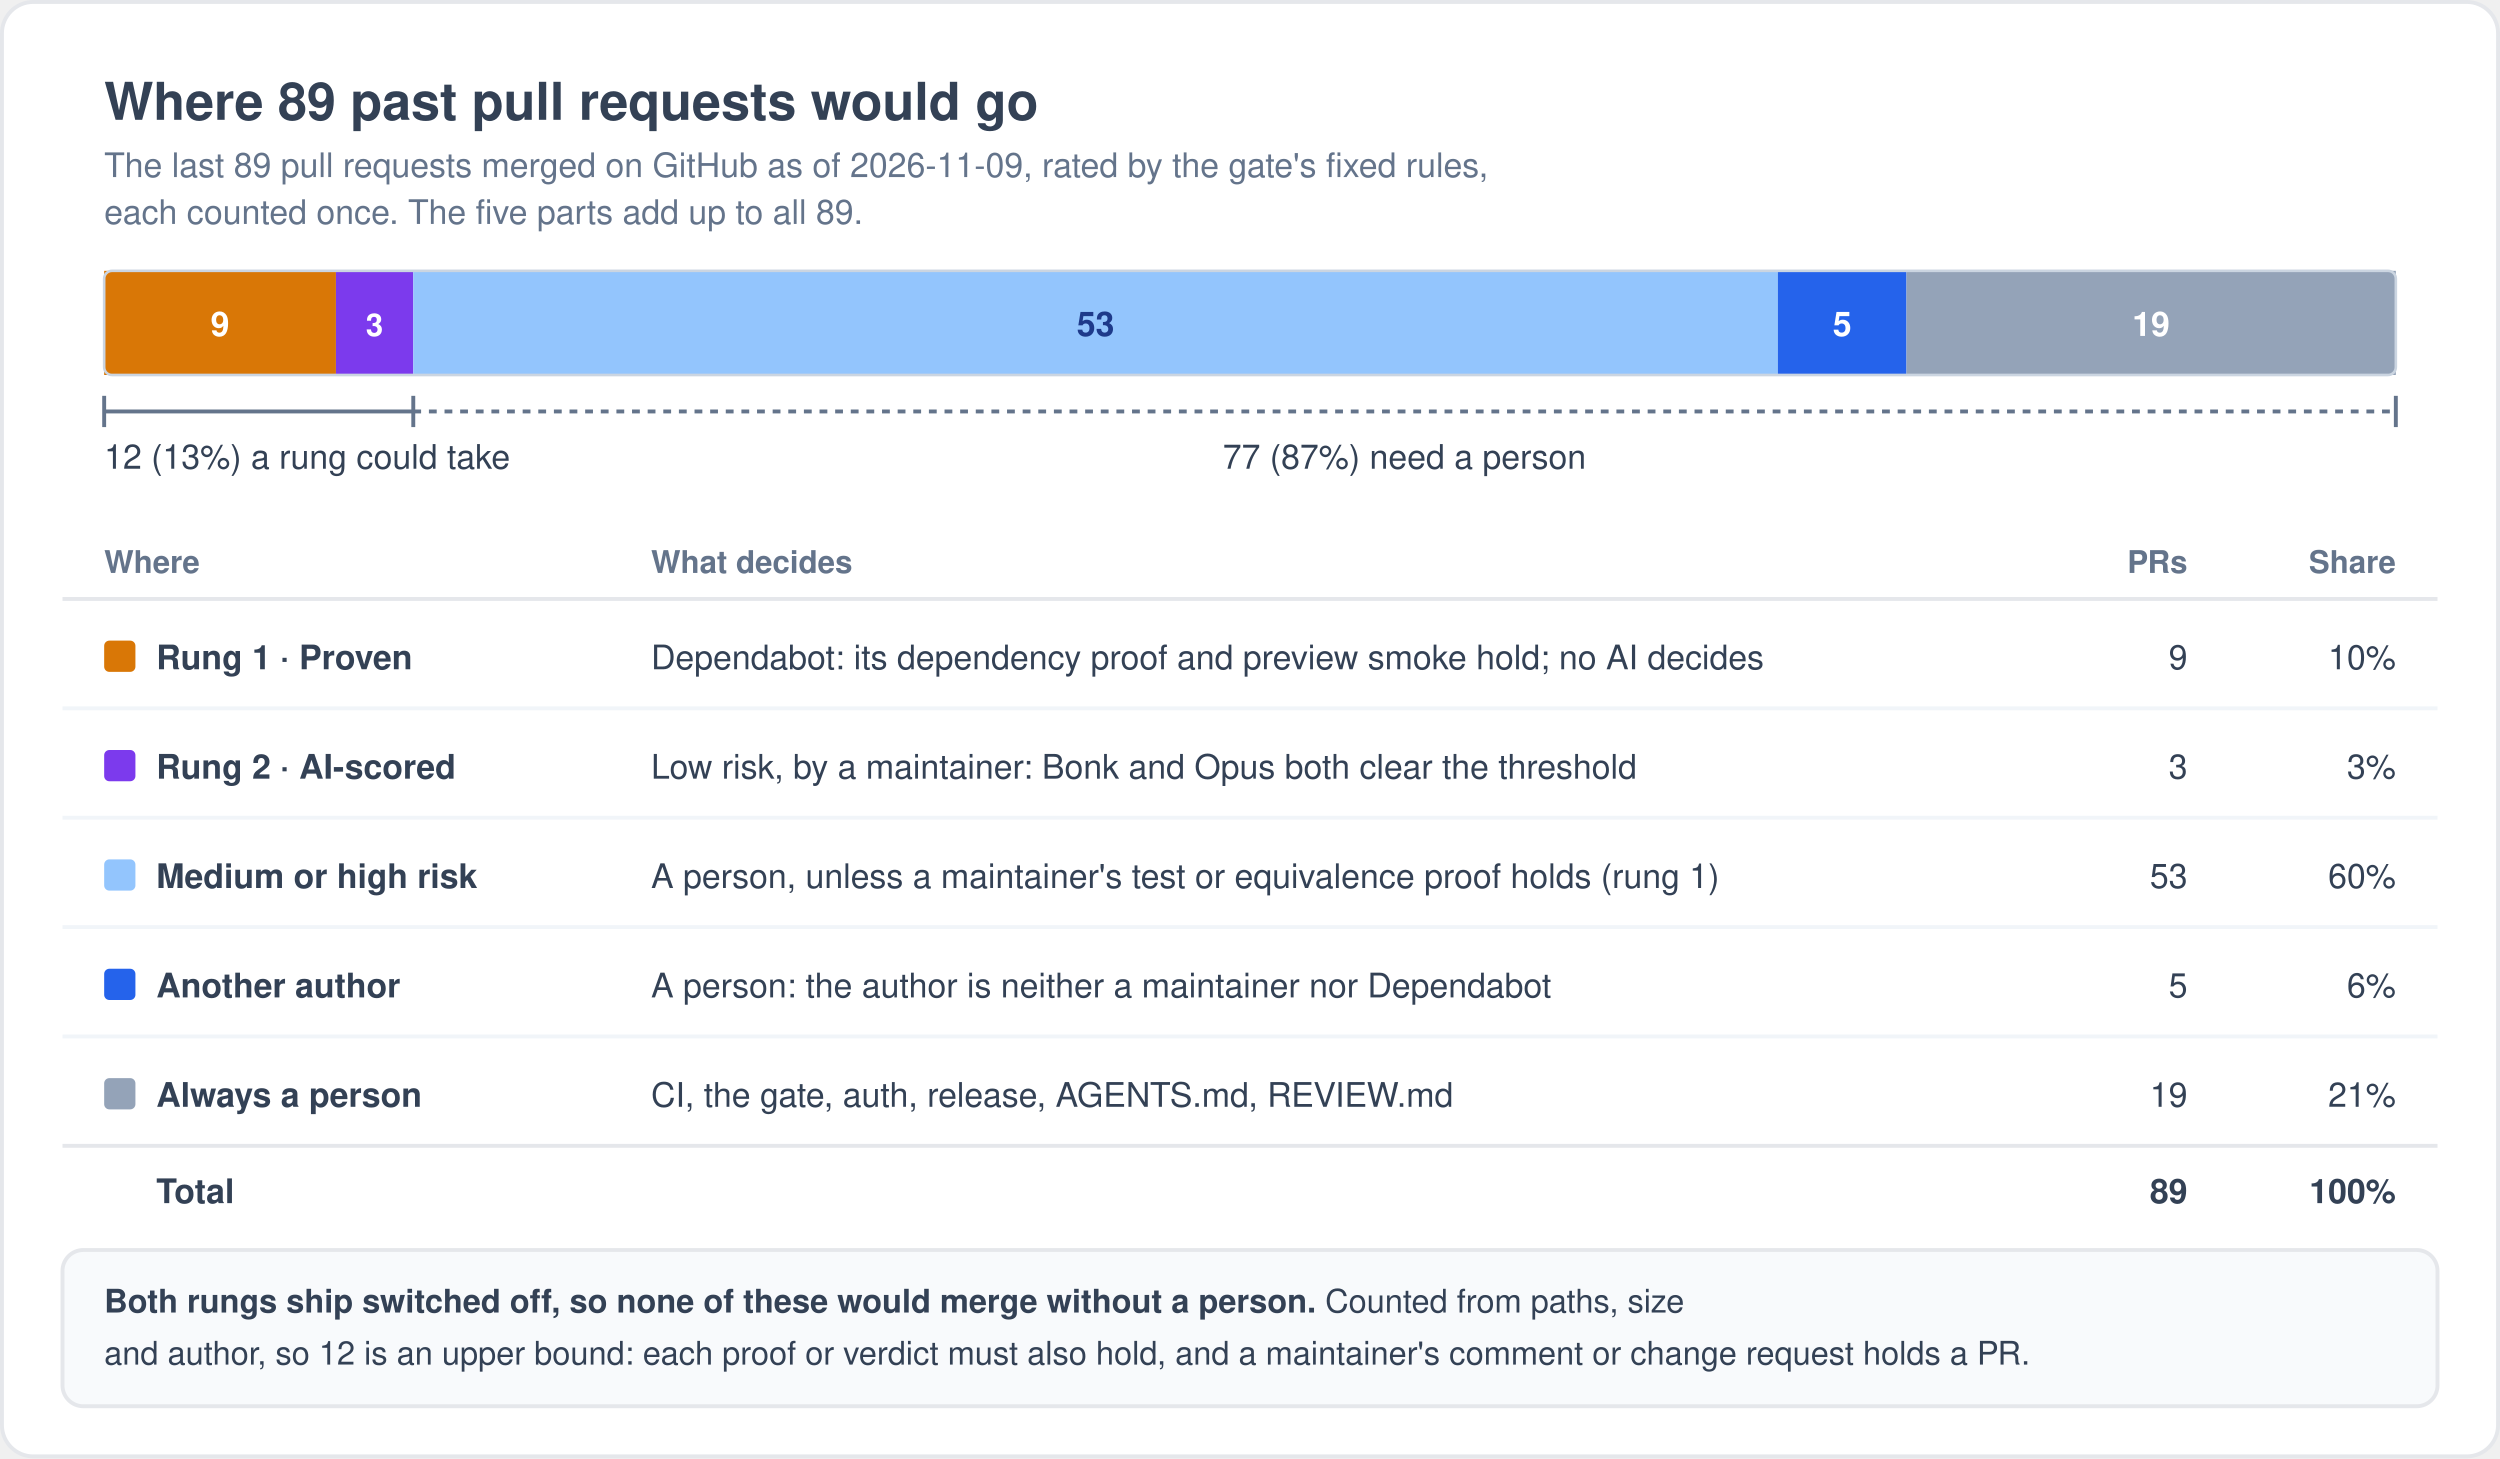
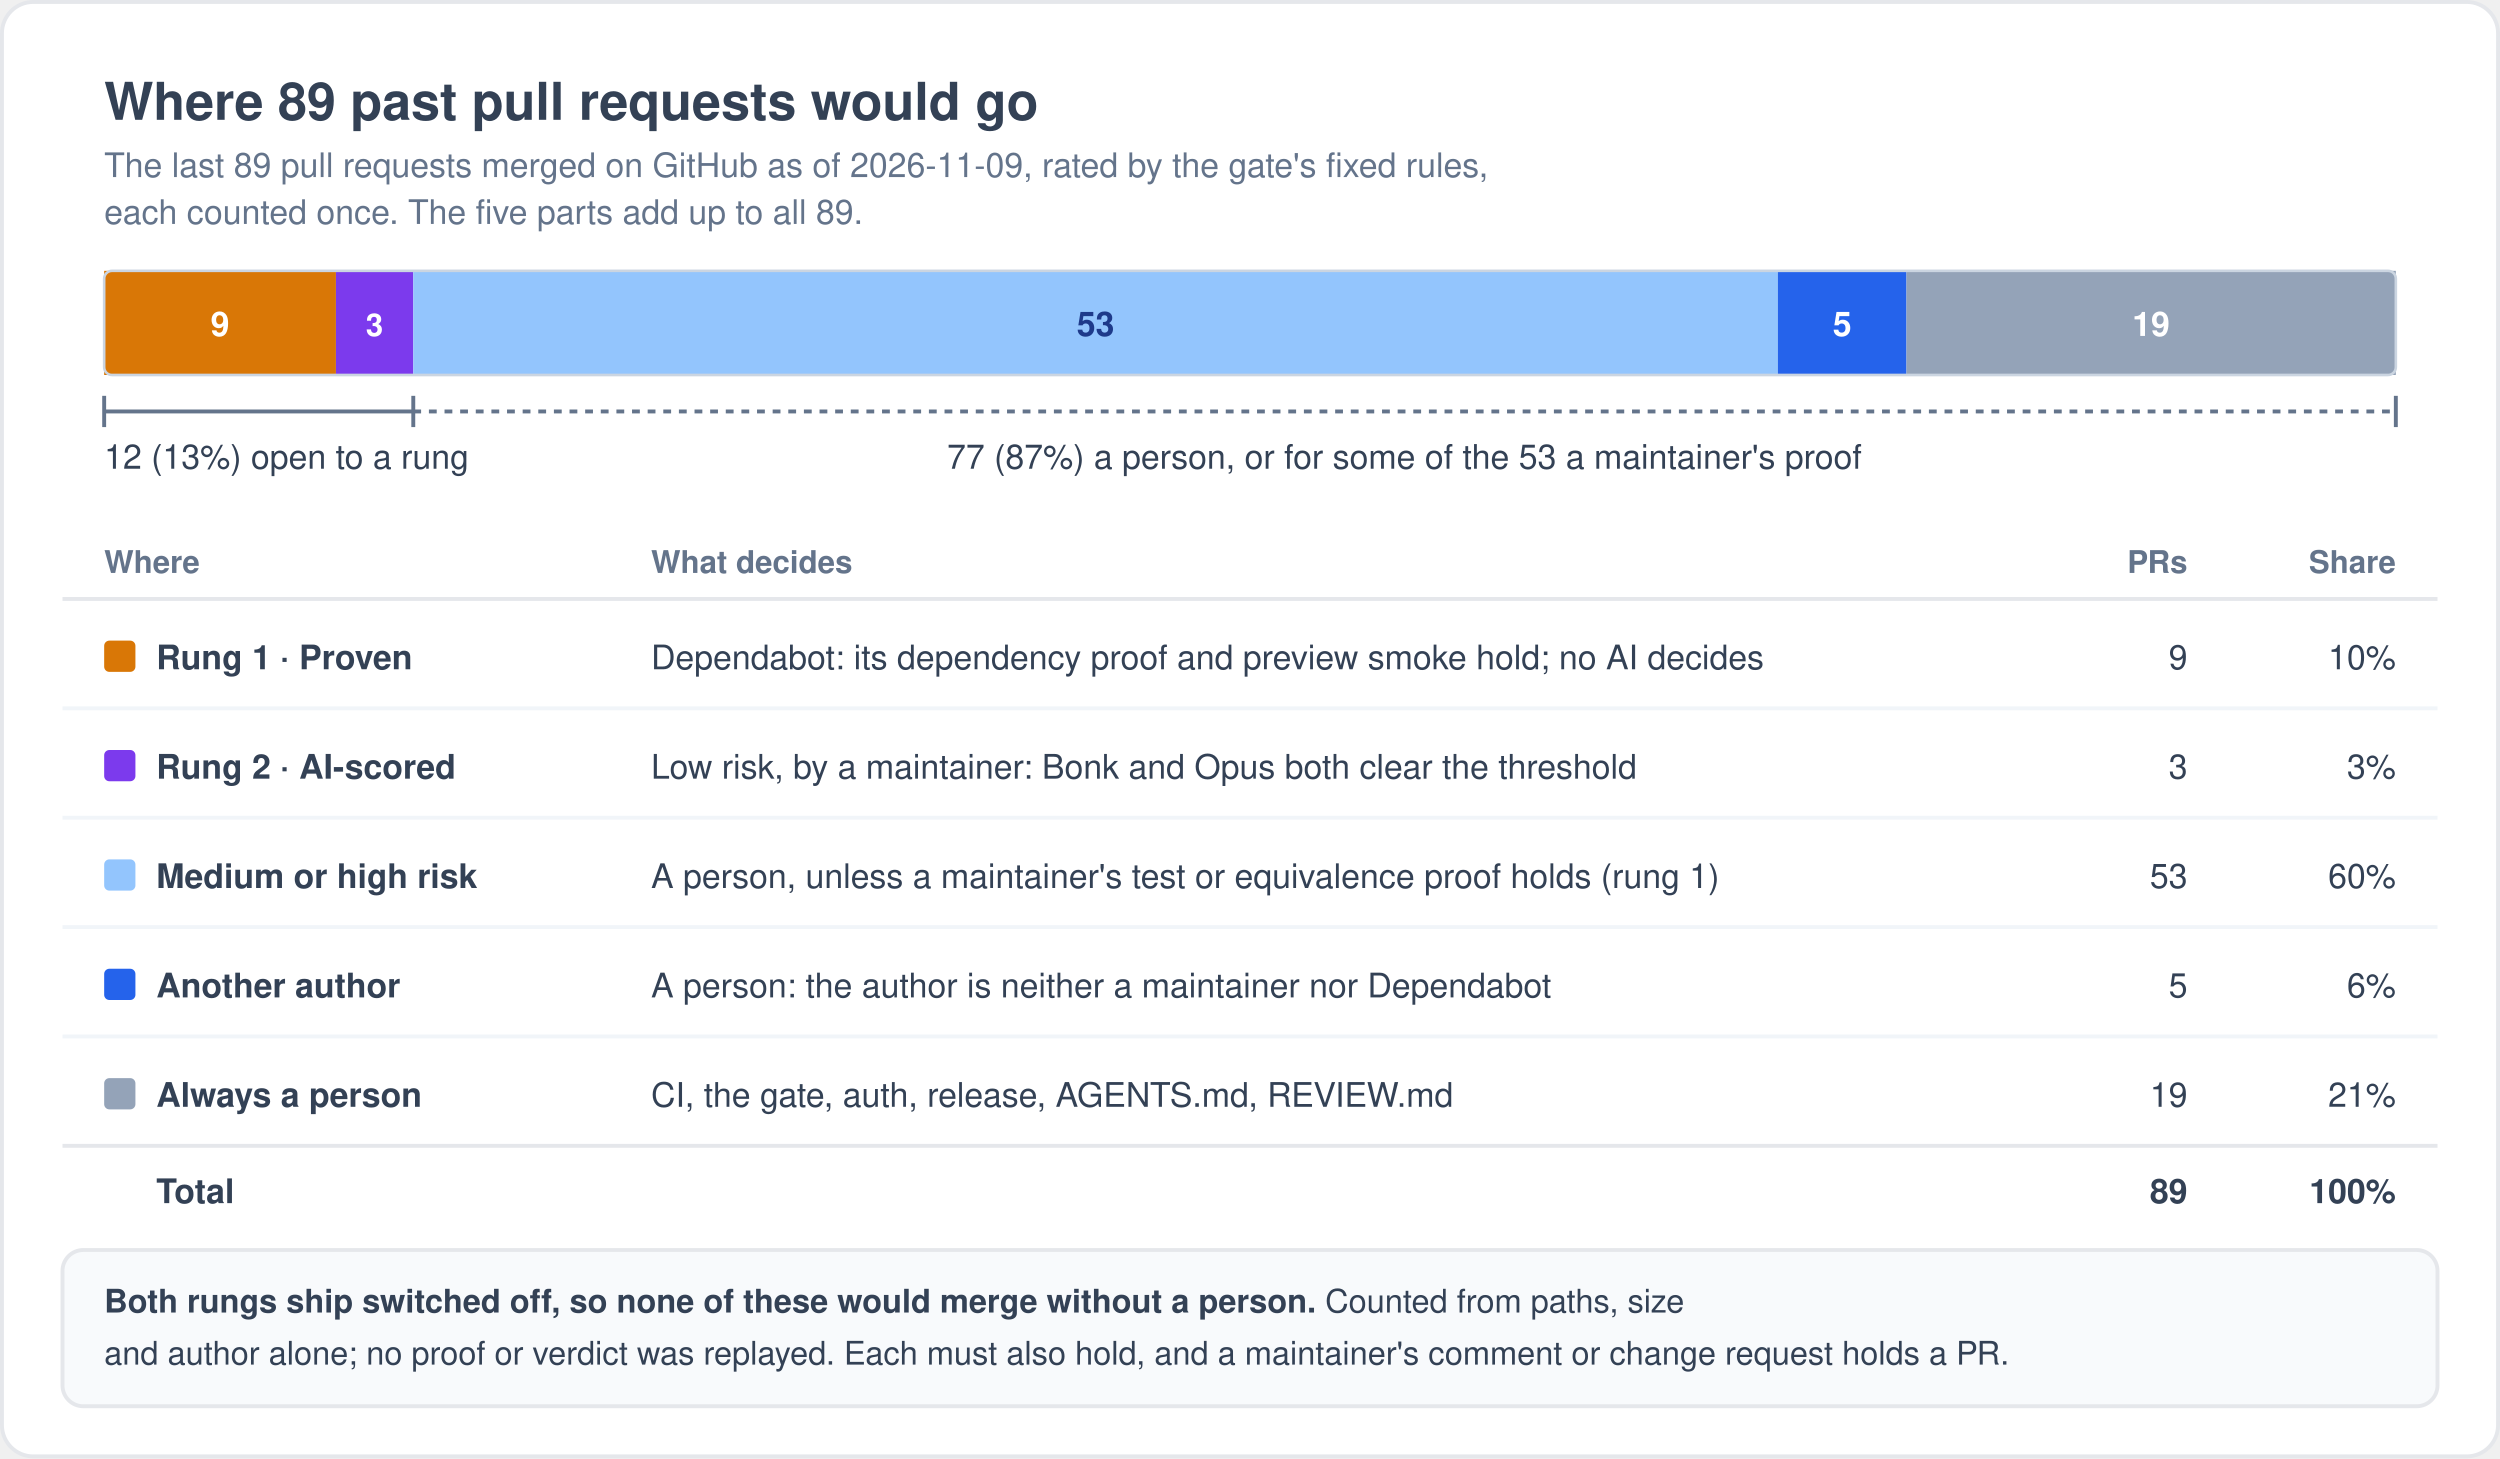
<svg xmlns="http://www.w3.org/2000/svg" width="960" height="560" viewBox="0 0 960 560" font-family="-apple-system, BlinkMacSystemFont, 'Segoe UI', Helvetica, Arial, sans-serif">
  <rect x="0.75" y="0.75" width="958.5" height="558.5" rx="12" fill="#FFFFFF" stroke="#E5E7EB" stroke-width="1.5" />
  <text x="40" y="46" font-size="20" font-weight="600" fill="#334155">Where 89 past pull requests would go</text>
  <text x="40" y="68" font-size="13" fill="#64748B">The last 89 pull requests merged on GitHub as of 2026-11-09, rated by the gate's fixed rules,</text>
  <text x="40" y="86" font-size="13" fill="#64748B">each counted once. The five parts add up to all 89.</text>
  <g font-size="13" font-weight="600" fill="#FFFFFF" text-anchor="middle">
    <rect x="40" y="104" width="89" height="40" fill="#D97706" />
    <text x="84.5" y="129">9</text>
    <rect x="129" y="104" width="29.7" height="40" fill="#7C3AED" />
    <text x="143.8" y="129" font-size="12">3</text>
    <rect x="158.7" y="104" width="524" height="40" fill="#93C5FD" />
    <text x="420.7" y="129" fill="#1E3A8A">53</text>
    <rect x="682.7" y="104" width="49.4" height="40" fill="#2563EB" />
    <text x="707.4" y="129">5</text>
    <rect x="732.1" y="104" width="187.9" height="40" fill="#94A3B8" />
    <text x="826" y="129">19</text>
  </g>
  <rect x="40" y="104" width="880" height="40" rx="3" fill="none" stroke="#CBD5E1" stroke-width="1" />
  <g stroke="#64748B" stroke-width="1.5">
    <line x1="40" y1="152" x2="40" y2="164" />
    <line x1="158.7" y1="152" x2="158.7" y2="164" />
    <line x1="40" y1="158" x2="158.7" y2="158" />
    <line x1="920" y1="152" x2="920" y2="164" />
    <line x1="158.7" y1="158" x2="920" y2="158" stroke-dasharray="3 3" />
  </g>
-   <text x="40" y="180" font-size="13" fill="#334155">12 (13%) a rung could take</text>
-   <text x="539.3" y="180" font-size="13" fill="#334155" text-anchor="middle">77 (87%) need a person</text>
+   <text x="40" y="180" font-size="13" fill="#334155">12 (13%) open to a rung</text>
+   <text x="539.3" y="180" font-size="13" fill="#334155" text-anchor="middle">77 (87%) a person, or for some of the 53 a maintainer's proof</text>
  <g font-size="12" font-weight="600" fill="#64748B">
    <text x="40" y="220">Where</text>
    <text x="250" y="220">What decides</text>
    <text x="840" y="220" text-anchor="end">PRs</text>
    <text x="920" y="220" text-anchor="end">Share</text>
  </g>
  <line x1="24" y1="230" x2="936" y2="230" stroke="#E5E7EB" stroke-width="1.5" />
  <g font-size="13" fill="#334155">
    <rect x="40" y="246" width="12" height="12" rx="2" fill="#D97706" />
    <text x="60" y="257" font-weight="600">Rung 1 · Proven</text>
    <text x="250" y="257">Dependabot: its dependency proof and preview smoke hold; no AI decides</text>
    <text x="840" y="257" text-anchor="end">9</text>
    <text x="920" y="257" text-anchor="end">10%</text>
    <line x1="24" y1="272" x2="936" y2="272" stroke="#F1F5F9" stroke-width="1.5" />
    <rect x="40" y="288" width="12" height="12" rx="2" fill="#7C3AED" />
    <text x="60" y="299" font-weight="600">Rung 2 · AI-scored</text>
    <text x="250" y="299">Low risk, by a maintainer: Bonk and Opus both clear the threshold</text>
    <text x="840" y="299" text-anchor="end">3</text>
    <text x="920" y="299" text-anchor="end">3%</text>
    <line x1="24" y1="314" x2="936" y2="314" stroke="#F1F5F9" stroke-width="1.5" />
    <rect x="40" y="330" width="12" height="12" rx="2" fill="#93C5FD" />
    <text x="60" y="341" font-weight="600">Medium or high risk</text>
    <text x="250" y="341">A person, unless a maintainer's test or equivalence proof holds (rung 1)</text>
    <text x="840" y="341" text-anchor="end">53</text>
    <text x="920" y="341" text-anchor="end">60%</text>
    <line x1="24" y1="356" x2="936" y2="356" stroke="#F1F5F9" stroke-width="1.5" />
    <rect x="40" y="372" width="12" height="12" rx="2" fill="#2563EB" />
    <text x="60" y="383" font-weight="600">Another author</text>
    <text x="250" y="383">A person: the author is neither a maintainer nor Dependabot</text>
    <text x="840" y="383" text-anchor="end">5</text>
    <text x="920" y="383" text-anchor="end">6%</text>
    <line x1="24" y1="398" x2="936" y2="398" stroke="#F1F5F9" stroke-width="1.5" />
    <rect x="40" y="414" width="12" height="12" rx="2" fill="#94A3B8" />
    <text x="60" y="425" font-weight="600">Always a person</text>
    <text x="250" y="425">CI, the gate, auth, release, AGENTS.md, REVIEW.md</text>
    <text x="840" y="425" text-anchor="end">19</text>
    <text x="920" y="425" text-anchor="end">21%</text>
  </g>
  <line x1="24" y1="440" x2="936" y2="440" stroke="#E5E7EB" stroke-width="1.5" />
  <g font-size="13" font-weight="600" fill="#334155">
    <text x="60" y="462">Total</text>
    <text x="840" y="462" text-anchor="end">89</text>
    <text x="920" y="462" text-anchor="end">100%</text>
  </g>
  <rect x="24" y="480" width="912" height="60" rx="8" fill="#F8FAFC" stroke="#E5E7EB" stroke-width="1.5" />
  <text x="40" y="504" font-size="12.5" fill="#334155">
    <tspan font-weight="600">Both rungs ship switched off, so none of these would merge without a person.</tspan> Counted from paths, size</text>
-   <text x="40" y="524" font-size="12.5" fill="#334155">and author, so 12 is an upper bound: each proof or verdict must also hold, and a maintainer's comment or change request holds a PR.</text>
+   <text x="40" y="524" font-size="12.5" fill="#334155">and author alone; no proof or verdict was replayed. Each must also hold, and a maintainer's comment or change request holds a PR.</text>
</svg>
